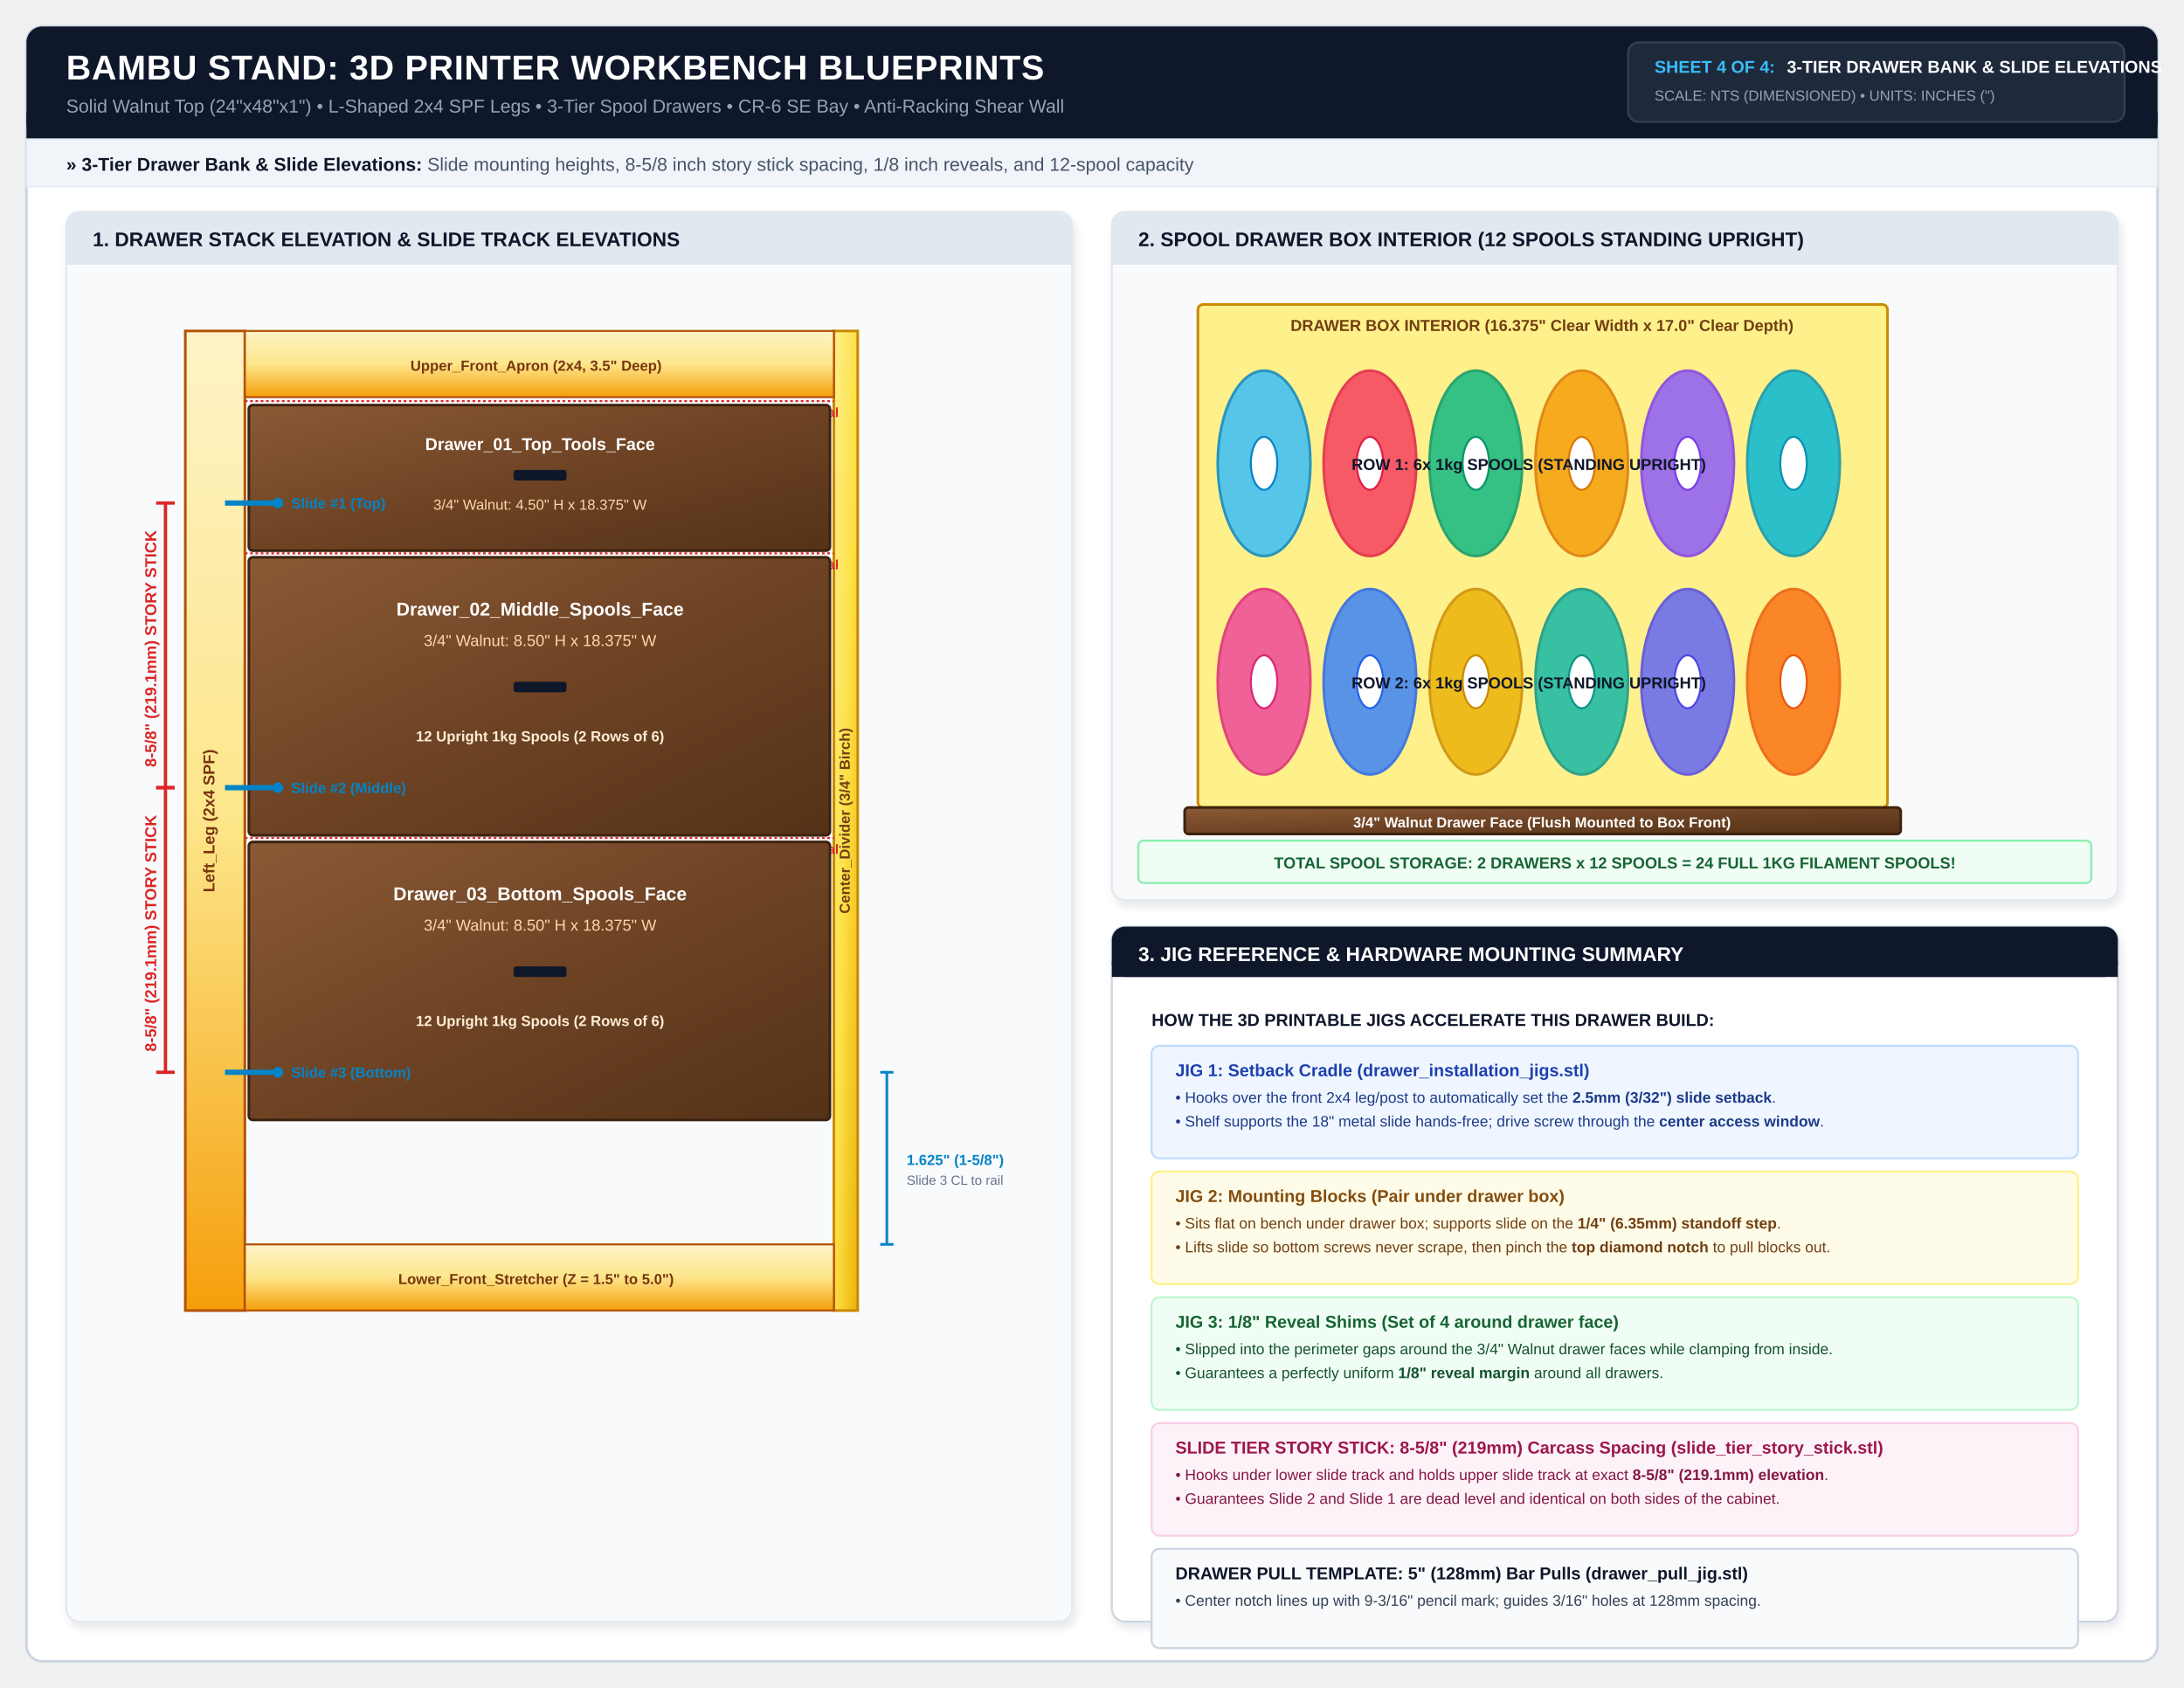
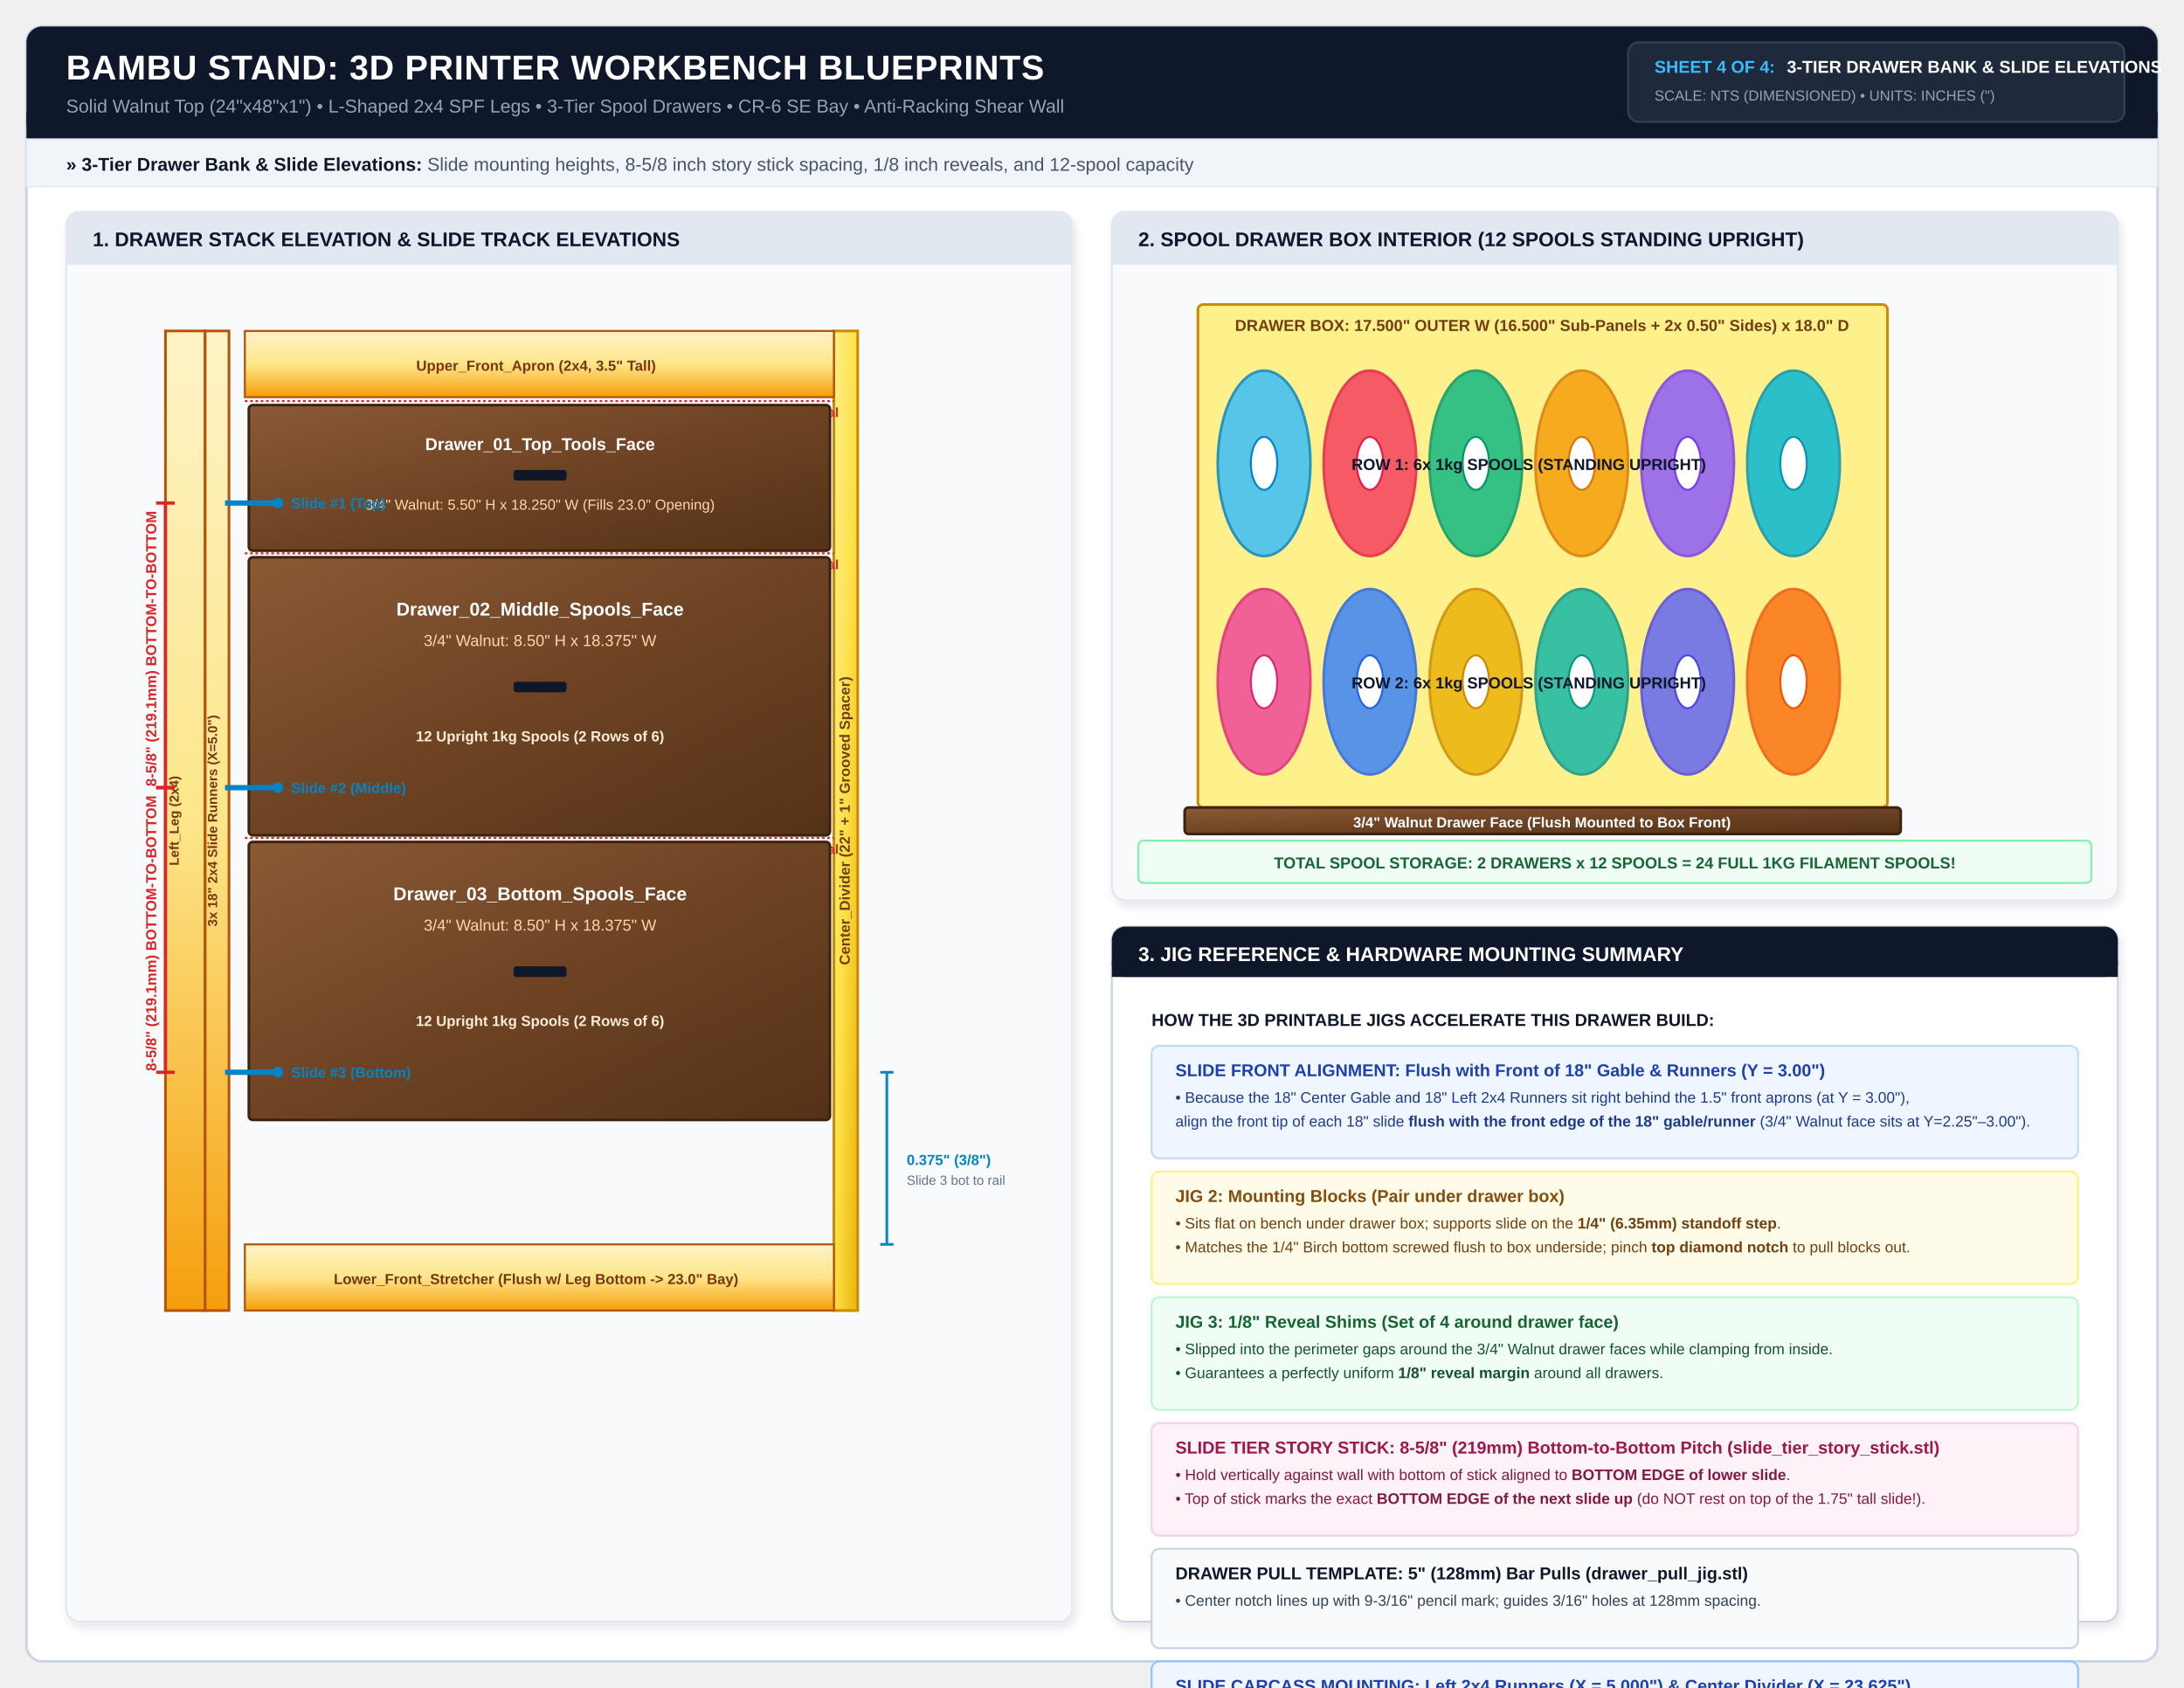
<svg xmlns="http://www.w3.org/2000/svg" viewBox="0 0 1650 1275" width="1650" height="1275" style="background:#ffffff; font-family:'Liberation Sans', Arial, sans-serif;">
  <defs>
    <marker id="arrow-slate" viewBox="0 0 10 10" refX="5" refY="5" markerWidth="6" markerHeight="6" orient="auto-start-reverse">
      <path d="M 0 1.5 L 10 5 L 0 8.5 z" fill="#334155" />
    </marker>
    <marker id="arrow-blue" viewBox="0 0 10 10" refX="5" refY="5" markerWidth="6" markerHeight="6" orient="auto-start-reverse">
      <path d="M 0 1.5 L 10 5 L 0 8.5 z" fill="#0284c7" />
    </marker>
    <marker id="arrow-red" viewBox="0 0 10 10" refX="5" refY="5" markerWidth="6" markerHeight="6" orient="auto-start-reverse">
      <path d="M 0 1.5 L 10 5 L 0 8.5 z" fill="#dc2626" />
    </marker>
    <linearGradient id="walnutGrad" x1="0%" y1="0%" x2="100%" y2="100%">
      <stop offset="0%" stop-color="#8a5a36" />
      <stop offset="50%" stop-color="#6e4324" />
      <stop offset="100%" stop-color="#543217" />
    </linearGradient>
    <linearGradient id="spfGrad" x1="0%" y1="0%" x2="0%" y2="100%">
      <stop offset="0%" stop-color="#fef3c7" />
      <stop offset="50%" stop-color="#fde68a" />
      <stop offset="100%" stop-color="#f59e0b" />
    </linearGradient>
    <linearGradient id="birchGrad" x1="0%" y1="0%" x2="100%" y2="100%">
      <stop offset="0%" stop-color="#fef08a" />
      <stop offset="50%" stop-color="#fde047" />
      <stop offset="100%" stop-color="#eab308" />
    </linearGradient>
    <linearGradient id="steelGrad" x1="0%" y1="0%" x2="0%" y2="100%">
      <stop offset="0%" stop-color="#cbd5e1" />
      <stop offset="50%" stop-color="#94a3b8" />
      <stop offset="100%" stop-color="#64748b" />
    </linearGradient>
    <filter id="shadow" x="-3%" y="-3%" width="108%" height="108%">
      <feDropShadow dx="2" dy="4" stdDeviation="3" flood-color="#0f172a" flood-opacity="0.10" />
    </filter>
  </defs>
  <rect x="20" y="20" width="1610" height="1235" rx="12" fill="#ffffff" stroke="#cbd5e1" stroke-width="2" />
  <rect x="20" y="20" width="1610" height="85" rx="12" fill="#0f172a" />
  <rect x="20" y="85" width="1610" height="20" fill="#0f172a" />
  <text x="50" y="60" font-size="26" font-weight="bold" fill="#ffffff" letter-spacing="0.5">BAMBU STAND: 3D PRINTER WORKBENCH BLUEPRINTS</text>
  <text x="50" y="85" font-size="14" fill="#94a3b8">Solid Walnut Top (24"x48"x1") • L-Shaped 2x4 SPF Legs • 3-Tier Spool Drawers • CR-6 SE Bay • Anti-Racking Shear Wall</text>
  <rect x="1230" y="32" width="375" height="60" rx="8" fill="#1e293b" stroke="#334155" stroke-width="1.5" />
  <text x="1250" y="55" font-size="13" font-weight="bold" fill="#38bdf8">SHEET 4 OF 4:</text>
  <text x="1350" y="55" font-size="13" font-weight="bold" fill="#ffffff">3-TIER DRAWER BANK &amp; SLIDE ELEVATIONS</text>
  <text x="1250" y="76" font-size="11" fill="#94a3b8">SCALE: NTS (DIMENSIONED) • UNITS: INCHES (")</text>
  <rect x="20" y="105" width="1610" height="36" fill="#f1f5f9" stroke="#e2e8f0" stroke-width="1" />
  <text x="50" y="129" font-size="14" font-weight="bold" fill="#0f172a">» 3-Tier Drawer Bank &amp; Slide Elevations: <tspan font-weight="normal" fill="#475569">Slide mounting heights, 8-5/8 inch story stick spacing, 1/8 inch reveals, and 12-spool capacity</tspan>
  </text>
  <g transform="translate(50, 160)">
    <rect x="0" y="0" width="760" height="1065" rx="10" fill="#f8fafc" stroke="#e2e8f0" stroke-width="1.5" filter="url(#shadow)" />
    <rect x="0" y="0" width="760" height="40" rx="10" fill="#e2e8f0" />
    <rect x="0" y="28" width="760" height="12" fill="#e2e8f0" />
    <text x="20" y="26" font-size="15" font-weight="bold" fill="#0f172a">1. DRAWER STACK ELEVATION &amp; SLIDE TRACK ELEVATIONS</text>
    <g transform="translate(60, 60)">
-       <rect x="30" y="30" width="45" height="740" fill="url(#spfGrad)" stroke="#b45309" stroke-width="2" />
-       <text x="52" y="400" font-size="12" font-weight="bold" fill="#78350f" text-anchor="middle" transform="rotate(-90 52 400)">Left_Leg (2x4 SPF)</text>
+       <rect x="15" y="30" width="30" height="740" fill="url(#spfGrad)" stroke="#b45309" stroke-width="2" />
+       <rect x="45" y="30" width="18" height="740" fill="url(#spfGrad)" stroke="#b45309" stroke-width="2" />
+       <text x="25" y="400" font-size="10" font-weight="bold" fill="#78350f" text-anchor="middle" transform="rotate(-90 25 400)">Left_Leg (2x4)</text>
+       <text x="54" y="400" font-size="10" font-weight="bold" fill="#78350f" text-anchor="middle" transform="rotate(-90 54 400)">3x 18" 2x4 Slide Runners (X=5.0")</text>
      <rect x="520" y="30" width="18" height="740" fill="url(#birchGrad)" stroke="#ca8a04" stroke-width="2" />
-       <text x="532" y="400" font-size="11" font-weight="bold" fill="#713f12" text-anchor="middle" transform="rotate(-90 532 400)">Center_Divider (3/4" Birch)</text>
+       <text x="532" y="400" font-size="11" font-weight="bold" fill="#713f12" text-anchor="middle" transform="rotate(-90 532 400)">Center_Divider (22" + 1" Grooved Spacer)</text>
      <rect x="75" y="30" width="445" height="50" fill="url(#spfGrad)" stroke="#b45309" stroke-width="1.5" />
-       <text x="295" y="60" font-size="11" font-weight="bold" fill="#78350f" text-anchor="middle">Upper_Front_Apron (2x4, 3.5" Deep)</text>
+       <text x="295" y="60" font-size="11" font-weight="bold" fill="#78350f" text-anchor="middle">Upper_Front_Apron (2x4, 3.5" Tall)</text>
      <rect x="75" y="720" width="445" height="50" fill="url(#spfGrad)" stroke="#b45309" stroke-width="1.5" />
-       <text x="295" y="750" font-size="11" font-weight="bold" fill="#78350f" text-anchor="middle">Lower_Front_Stretcher (Z = 1.5" to 5.0")</text>
+       <text x="295" y="750" font-size="11" font-weight="bold" fill="#78350f" text-anchor="middle">Lower_Front_Stretcher (Flush w/ Leg Bottom -&gt; 23.0" Bay)</text>
      <line x1="75" y1="83" x2="520" y2="83" stroke="#dc2626" stroke-width="1.5" stroke-dasharray="2,2" />
      <text x="470" y="95" font-size="10" font-weight="bold" fill="#dc2626">1/8" Reveal</text>
      <rect x="78" y="86" width="439" height="110" rx="3" fill="url(#walnutGrad)" stroke="#3d220e" stroke-width="2" />
      <rect x="278" y="135" width="40" height="8" rx="2" fill="#0f172a" />
      <text x="298" y="120" font-size="13" font-weight="bold" fill="#ffffff" text-anchor="middle">Drawer_01_Top_Tools_Face</text>
-       <text x="298" y="165" font-size="11" fill="#fed7aa" text-anchor="middle">3/4" Walnut: 4.50" H x 18.375" W</text>
+       <text x="298" y="165" font-size="11" fill="#fed7aa" text-anchor="middle">3/4" Walnut: 5.50" H x 18.250" W (Fills 23.0" Opening)</text>
      <line x1="60" y1="160" x2="100" y2="160" stroke="#0284c7" stroke-width="4" />
      <circle cx="100" cy="160" r="4" fill="#0284c7" />
      <text x="110" y="164" font-size="11" font-weight="bold" fill="#0284c7">Slide #1 (Top)</text>
      <line x1="75" y1="198" x2="520" y2="198" stroke="#dc2626" stroke-width="1.5" stroke-dasharray="2,2" />
      <text x="470" y="210" font-size="10" font-weight="bold" fill="#dc2626">1/8" Reveal</text>
      <rect x="78" y="201" width="439" height="210" rx="3" fill="url(#walnutGrad)" stroke="#3d220e" stroke-width="2" />
      <rect x="278" y="295" width="40" height="8" rx="2" fill="#0f172a" />
      <text x="298" y="245" font-size="14" font-weight="bold" fill="#ffffff" text-anchor="middle">Drawer_02_Middle_Spools_Face</text>
      <text x="298" y="268" font-size="12" fill="#fed7aa" text-anchor="middle">3/4" Walnut: 8.50" H x 18.375" W</text>
      <text x="298" y="340" font-size="11" font-weight="bold" fill="#ffedd5" text-anchor="middle">12 Upright 1kg Spools (2 Rows of 6)</text>
      <line x1="60" y1="375" x2="100" y2="375" stroke="#0284c7" stroke-width="4" />
      <circle cx="100" cy="375" r="4" fill="#0284c7" />
      <text x="110" y="379" font-size="11" font-weight="bold" fill="#0284c7">Slide #2 (Middle)</text>
      <line x1="75" y1="413" x2="520" y2="413" stroke="#dc2626" stroke-width="1.5" stroke-dasharray="2,2" />
      <text x="470" y="425" font-size="10" font-weight="bold" fill="#dc2626">1/8" Reveal</text>
      <rect x="78" y="416" width="439" height="210" rx="3" fill="url(#walnutGrad)" stroke="#3d220e" stroke-width="2" />
      <rect x="278" y="510" width="40" height="8" rx="2" fill="#0f172a" />
      <text x="298" y="460" font-size="14" font-weight="bold" fill="#ffffff" text-anchor="middle">Drawer_03_Bottom_Spools_Face</text>
      <text x="298" y="483" font-size="12" fill="#fed7aa" text-anchor="middle">3/4" Walnut: 8.50" H x 18.375" W</text>
      <text x="298" y="555" font-size="11" font-weight="bold" fill="#ffedd5" text-anchor="middle">12 Upright 1kg Spools (2 Rows of 6)</text>
      <line x1="60" y1="590" x2="100" y2="590" stroke="#0284c7" stroke-width="4" />
      <circle cx="100" cy="590" r="4" fill="#0284c7" />
      <text x="110" y="594" font-size="11" font-weight="bold" fill="#0284c7">Slide #3 (Bottom)</text>
      <line x1="15" y1="590" x2="15" y2="375" stroke="#dc2626" stroke-width="2.5" />
      <line x1="8" y1="590" x2="22" y2="590" stroke="#dc2626" stroke-width="2.5" />
      <line x1="8" y1="375" x2="22" y2="375" stroke="#dc2626" stroke-width="2.5" />
-       <text x="8" y="485" font-size="12" font-weight="bold" fill="#dc2626" text-anchor="middle" transform="rotate(-90 8 485)">8-5/8" (219.1mm) STORY STICK</text>
+       <text x="8" y="485" font-size="11" font-weight="bold" fill="#dc2626" text-anchor="middle" transform="rotate(-90 8 485)">8-5/8" (219.1mm) BOTTOM-TO-BOTTOM</text>
      <line x1="15" y1="375" x2="15" y2="160" stroke="#dc2626" stroke-width="2.5" />
      <line x1="8" y1="375" x2="22" y2="375" stroke="#dc2626" stroke-width="2.5" />
      <line x1="8" y1="160" x2="22" y2="160" stroke="#dc2626" stroke-width="2.5" />
-       <text x="8" y="270" font-size="12" font-weight="bold" fill="#dc2626" text-anchor="middle" transform="rotate(-90 8 270)">8-5/8" (219.1mm) STORY STICK</text>
+       <text x="8" y="270" font-size="11" font-weight="bold" fill="#dc2626" text-anchor="middle" transform="rotate(-90 8 270)">8-5/8" (219.1mm) BOTTOM-TO-BOTTOM</text>
      <line x1="560" y1="720" x2="560" y2="590" stroke="#0284c7" stroke-width="2" />
      <line x1="555" y1="720" x2="565" y2="720" stroke="#0284c7" stroke-width="2" />
      <line x1="555" y1="590" x2="565" y2="590" stroke="#0284c7" stroke-width="2" />
-       <text x="575" y="660" font-size="11" font-weight="bold" fill="#0284c7">1.625" (1-5/8")</text>
-       <text x="575" y="675" font-size="10" fill="#64748b">Slide 3 CL to rail</text>
+       <text x="575" y="660" font-size="11" font-weight="bold" fill="#0284c7">0.375" (3/8")</text>
+       <text x="575" y="675" font-size="10" fill="#64748b">Slide 3 bot to rail</text>
    </g>
  </g>
  <g transform="translate(840, 160)">
    <rect x="0" y="0" width="760" height="520" rx="10" fill="#f8fafc" stroke="#e2e8f0" stroke-width="1.5" filter="url(#shadow)" />
    <rect x="0" y="0" width="760" height="40" rx="10" fill="#e2e8f0" />
    <rect x="0" y="28" width="760" height="12" fill="#e2e8f0" />
    <text x="20" y="26" font-size="15" font-weight="bold" fill="#0f172a">2. SPOOL DRAWER BOX INTERIOR (12 SPOOLS STANDING UPRIGHT)</text>
    <g transform="translate(45, 60)">
      <rect x="20" y="10" width="521" height="380" rx="4" fill="#fef08a" stroke="#ca8a04" stroke-width="2" />
-       <text x="280" y="30" font-size="12" font-weight="bold" fill="#713f12" text-anchor="middle">DRAWER BOX INTERIOR (16.375" Clear Width x 17.0" Clear Depth)</text>
+       <text x="280" y="30" font-size="12" font-weight="bold" fill="#713f12" text-anchor="middle">DRAWER BOX: 17.500" OUTER W (16.500" Sub-Panels + 2x 0.50" Sides) x 18.0" D</text>
      <g transform="translate(30, 50)">
        <ellipse cx="40" cy="80" rx="35" ry="70" fill="#38bdf8" stroke="#0284c7" stroke-width="2" opacity="0.85" />
        <ellipse cx="40" cy="80" rx="10" ry="20" fill="#ffffff" stroke="#0284c7" stroke-width="1.5" />
        <ellipse cx="120" cy="80" rx="35" ry="70" fill="#f43f5e" stroke="#e11d48" stroke-width="2" opacity="0.85" />
        <ellipse cx="120" cy="80" rx="10" ry="20" fill="#ffffff" stroke="#e11d48" stroke-width="1.5" />
        <ellipse cx="200" cy="80" rx="35" ry="70" fill="#10b981" stroke="#059669" stroke-width="2" opacity="0.85" />
        <ellipse cx="200" cy="80" rx="10" ry="20" fill="#ffffff" stroke="#059669" stroke-width="1.5" />
        <ellipse cx="280" cy="80" rx="35" ry="70" fill="#f59e0b" stroke="#d97706" stroke-width="2" opacity="0.85" />
        <ellipse cx="280" cy="80" rx="10" ry="20" fill="#ffffff" stroke="#d97706" stroke-width="1.5" />
        <ellipse cx="360" cy="80" rx="35" ry="70" fill="#8b5cf6" stroke="#7c3aed" stroke-width="2" opacity="0.85" />
        <ellipse cx="360" cy="80" rx="10" ry="20" fill="#ffffff" stroke="#7c3aed" stroke-width="1.5" />
        <ellipse cx="440" cy="80" rx="35" ry="70" fill="#06b6d4" stroke="#0891b2" stroke-width="2" opacity="0.85" />
        <ellipse cx="440" cy="80" rx="10" ry="20" fill="#ffffff" stroke="#0891b2" stroke-width="1.5" />
        <text x="240" y="85" font-size="12" font-weight="bold" fill="#0f172a" text-anchor="middle">ROW 1: 6x 1kg SPOOLS (STANDING UPRIGHT)</text>
      </g>
      <g transform="translate(30, 215)">
        <ellipse cx="40" cy="80" rx="35" ry="70" fill="#ec4899" stroke="#db2777" stroke-width="2" opacity="0.85" />
        <ellipse cx="40" cy="80" rx="10" ry="20" fill="#ffffff" stroke="#db2777" stroke-width="1.5" />
        <ellipse cx="120" cy="80" rx="35" ry="70" fill="#3b82f6" stroke="#2563eb" stroke-width="2" opacity="0.85" />
        <ellipse cx="120" cy="80" rx="10" ry="20" fill="#ffffff" stroke="#2563eb" stroke-width="1.5" />
        <ellipse cx="200" cy="80" rx="35" ry="70" fill="#eab308" stroke="#ca8a04" stroke-width="2" opacity="0.85" />
        <ellipse cx="200" cy="80" rx="10" ry="20" fill="#ffffff" stroke="#ca8a04" stroke-width="1.5" />
        <ellipse cx="280" cy="80" rx="35" ry="70" fill="#14b8a6" stroke="#0d9488" stroke-width="2" opacity="0.85" />
        <ellipse cx="280" cy="80" rx="10" ry="20" fill="#ffffff" stroke="#0d9488" stroke-width="1.5" />
        <ellipse cx="360" cy="80" rx="35" ry="70" fill="#6366f1" stroke="#4f46e5" stroke-width="2" opacity="0.85" />
        <ellipse cx="360" cy="80" rx="10" ry="20" fill="#ffffff" stroke="#4f46e5" stroke-width="1.5" />
        <ellipse cx="440" cy="80" rx="35" ry="70" fill="#f97316" stroke="#ea580c" stroke-width="2" opacity="0.85" />
        <ellipse cx="440" cy="80" rx="10" ry="20" fill="#ffffff" stroke="#ea580c" stroke-width="1.5" />
        <text x="240" y="85" font-size="12" font-weight="bold" fill="#0f172a" text-anchor="middle">ROW 2: 6x 1kg SPOOLS (STANDING UPRIGHT)</text>
      </g>
      <rect x="10" y="390" width="541" height="20" rx="3" fill="url(#walnutGrad)" stroke="#3d220e" stroke-width="2" />
      <text x="280" y="405" font-size="11" font-weight="bold" fill="#ffffff" text-anchor="middle">3/4" Walnut Drawer Face (Flush Mounted to Box Front)</text>
    </g>
    <rect x="20" y="475" width="720" height="32" rx="4" fill="#f0fdf4" stroke="#86efac" stroke-width="1.5" />
    <text x="380" y="496" font-size="12" font-weight="bold" fill="#166534" text-anchor="middle">TOTAL SPOOL STORAGE: 2 DRAWERS x 12 SPOOLS = 24 FULL 1KG FILAMENT SPOOLS!</text>
  </g>
  <g transform="translate(840, 700)">
    <rect x="0" y="0" width="760" height="525" rx="10" fill="#ffffff" stroke="#cbd5e1" stroke-width="1.5" filter="url(#shadow)" />
    <rect x="0" y="0" width="760" height="38" rx="10" fill="#0f172a" />
    <rect x="0" y="26" width="760" height="12" fill="#0f172a" />
    <text x="20" y="26" font-size="15" font-weight="bold" fill="#ffffff">3. JIG REFERENCE &amp; HARDWARE MOUNTING SUMMARY</text>
    <g transform="translate(30, 55)" font-size="12">
      <text x="0" y="20" font-size="13" font-weight="bold" fill="#0f172a">HOW THE 3D PRINTABLE JIGS ACCELERATE THIS DRAWER BUILD:</text>
      <rect x="0" y="35" width="700" height="85" rx="6" fill="#eff6ff" stroke="#bfdbfe" stroke-width="1.5" />
-       <text x="18" y="58" font-size="13" font-weight="bold" fill="#1e40af">JIG 1: Setback Cradle (drawer_installation_jigs.stl)</text>
-       <text x="18" y="78" font-size="11.5" fill="#1e3a8a">• Hooks over the front 2x4 leg/post to automatically set the <tspan font-weight="bold">2.5mm (3/32") slide setback</tspan>.</text>
-       <text x="18" y="96" font-size="11.5" fill="#1e3a8a">• Shelf supports the 18" metal slide hands-free; drive screw through the <tspan font-weight="bold">center access window</tspan>.</text>
+       <text x="18" y="58" font-size="13" font-weight="bold" fill="#1e40af">SLIDE FRONT ALIGNMENT: Flush with Front of 18" Gable &amp; Runners (Y = 3.00")</text>
+       <text x="18" y="78" font-size="11.5" fill="#1e3a8a">• Because the 18" Center Gable and 18" Left 2x4 Runners sit right behind the 1.5" front aprons (at Y = 3.00"),</text>
+       <text x="18" y="96" font-size="11.5" fill="#1e3a8a">  align the front tip of each 18" slide <tspan font-weight="bold">flush with the front edge of the 18" gable/runner</tspan> (3/4" Walnut face sits at Y=2.25"–3.00").</text>
      <rect x="0" y="130" width="700" height="85" rx="6" fill="#fefce8" stroke="#fef08a" stroke-width="1.5" />
      <text x="18" y="153" font-size="13" font-weight="bold" fill="#854d0e">JIG 2: Mounting Blocks (Pair under drawer box)</text>
      <text x="18" y="173" font-size="11.5" fill="#713f12">• Sits flat on bench under drawer box; supports slide on the <tspan font-weight="bold">1/4" (6.35mm) standoff step</tspan>.</text>
-       <text x="18" y="191" font-size="11.5" fill="#713f12">• Lifts slide so bottom screws never scrape, then pinch the <tspan font-weight="bold">top diamond notch</tspan> to pull blocks out.</text>
+       <text x="18" y="191" font-size="11.5" fill="#713f12">• Matches the 1/4" Birch bottom screwed flush to box underside; pinch <tspan font-weight="bold">top diamond notch</tspan> to pull blocks out.</text>
      <rect x="0" y="225" width="700" height="85" rx="6" fill="#f0fdf4" stroke="#bbf7d0" stroke-width="1.5" />
      <text x="18" y="248" font-size="13" font-weight="bold" fill="#166534">JIG 3: 1/8" Reveal Shims (Set of 4 around drawer face)</text>
      <text x="18" y="268" font-size="11.5" fill="#14532d">• Slipped into the perimeter gaps around the 3/4" Walnut drawer faces while clamping from inside.</text>
      <text x="18" y="286" font-size="11.5" fill="#14532d">• Guarantees a perfectly uniform <tspan font-weight="bold">1/8" reveal margin</tspan> around all drawers.</text>
      <rect x="0" y="320" width="700" height="85" rx="6" fill="#fdf2f8" stroke="#fbcfe8" stroke-width="1.5" />
-       <text x="18" y="343" font-size="13" font-weight="bold" fill="#9d174d">SLIDE TIER STORY STICK: 8-5/8" (219mm) Carcass Spacing (slide_tier_story_stick.stl)</text>
-       <text x="18" y="363" font-size="11.5" fill="#831843">• Hooks under lower slide track and holds upper slide track at exact <tspan font-weight="bold">8-5/8" (219.1mm) elevation</tspan>.</text>
-       <text x="18" y="381" font-size="11.5" fill="#831843">• Guarantees Slide 2 and Slide 1 are dead level and identical on both sides of the cabinet.</text>
+       <text x="18" y="343" font-size="13" font-weight="bold" fill="#9d174d">SLIDE TIER STORY STICK: 8-5/8" (219mm) Bottom-to-Bottom Pitch (slide_tier_story_stick.stl)</text>
+       <text x="18" y="363" font-size="11.5" fill="#831843">• Hold vertically against wall with bottom of stick aligned to <tspan font-weight="bold">BOTTOM EDGE of lower slide</tspan>.</text>
+       <text x="18" y="381" font-size="11.5" fill="#831843">• Top of stick marks the exact <tspan font-weight="bold">BOTTOM EDGE of the next slide up</tspan> (do NOT rest on top of the 1.75" tall slide!).</text>
      <rect x="0" y="415" width="700" height="75" rx="6" fill="#f8fafc" stroke="#cbd5e1" stroke-width="1.5" />
      <text x="18" y="438" font-size="13" font-weight="bold" fill="#0f172a">DRAWER PULL TEMPLATE: 5" (128mm) Bar Pulls (drawer_pull_jig.stl)</text>
      <text x="18" y="458" font-size="11.5" fill="#334155">• Center notch lines up with 9-3/16" pencil mark; guides 3/16" holes at 128mm spacing.</text>
+       <rect x="0" y="500" width="700" height="75" rx="6" fill="#eff6ff" stroke="#93c5fd" stroke-width="1.5" />
+       <text x="18" y="523" font-size="13" font-weight="bold" fill="#1e40af">SLIDE CARCASS MOUNTING: Left 2x4 Runners (X = 5.000") &amp; Center Divider (X = 23.625")</text>
+       <text x="18" y="543" font-size="11.5" fill="#1e3a8a">• Right slides screw into 3/4" Center Divider. Left slides screw into three 18" horizontal 2x4 runners flush with leg.</text>
+       <text x="18" y="561" font-size="11.5" fill="#1e3a8a">• Both walls are 18" deep and 18.50" apart, centering the 17.500" outer width drawer boxes (16.500" sub-panels).</text>
    </g>
  </g>
</svg>
